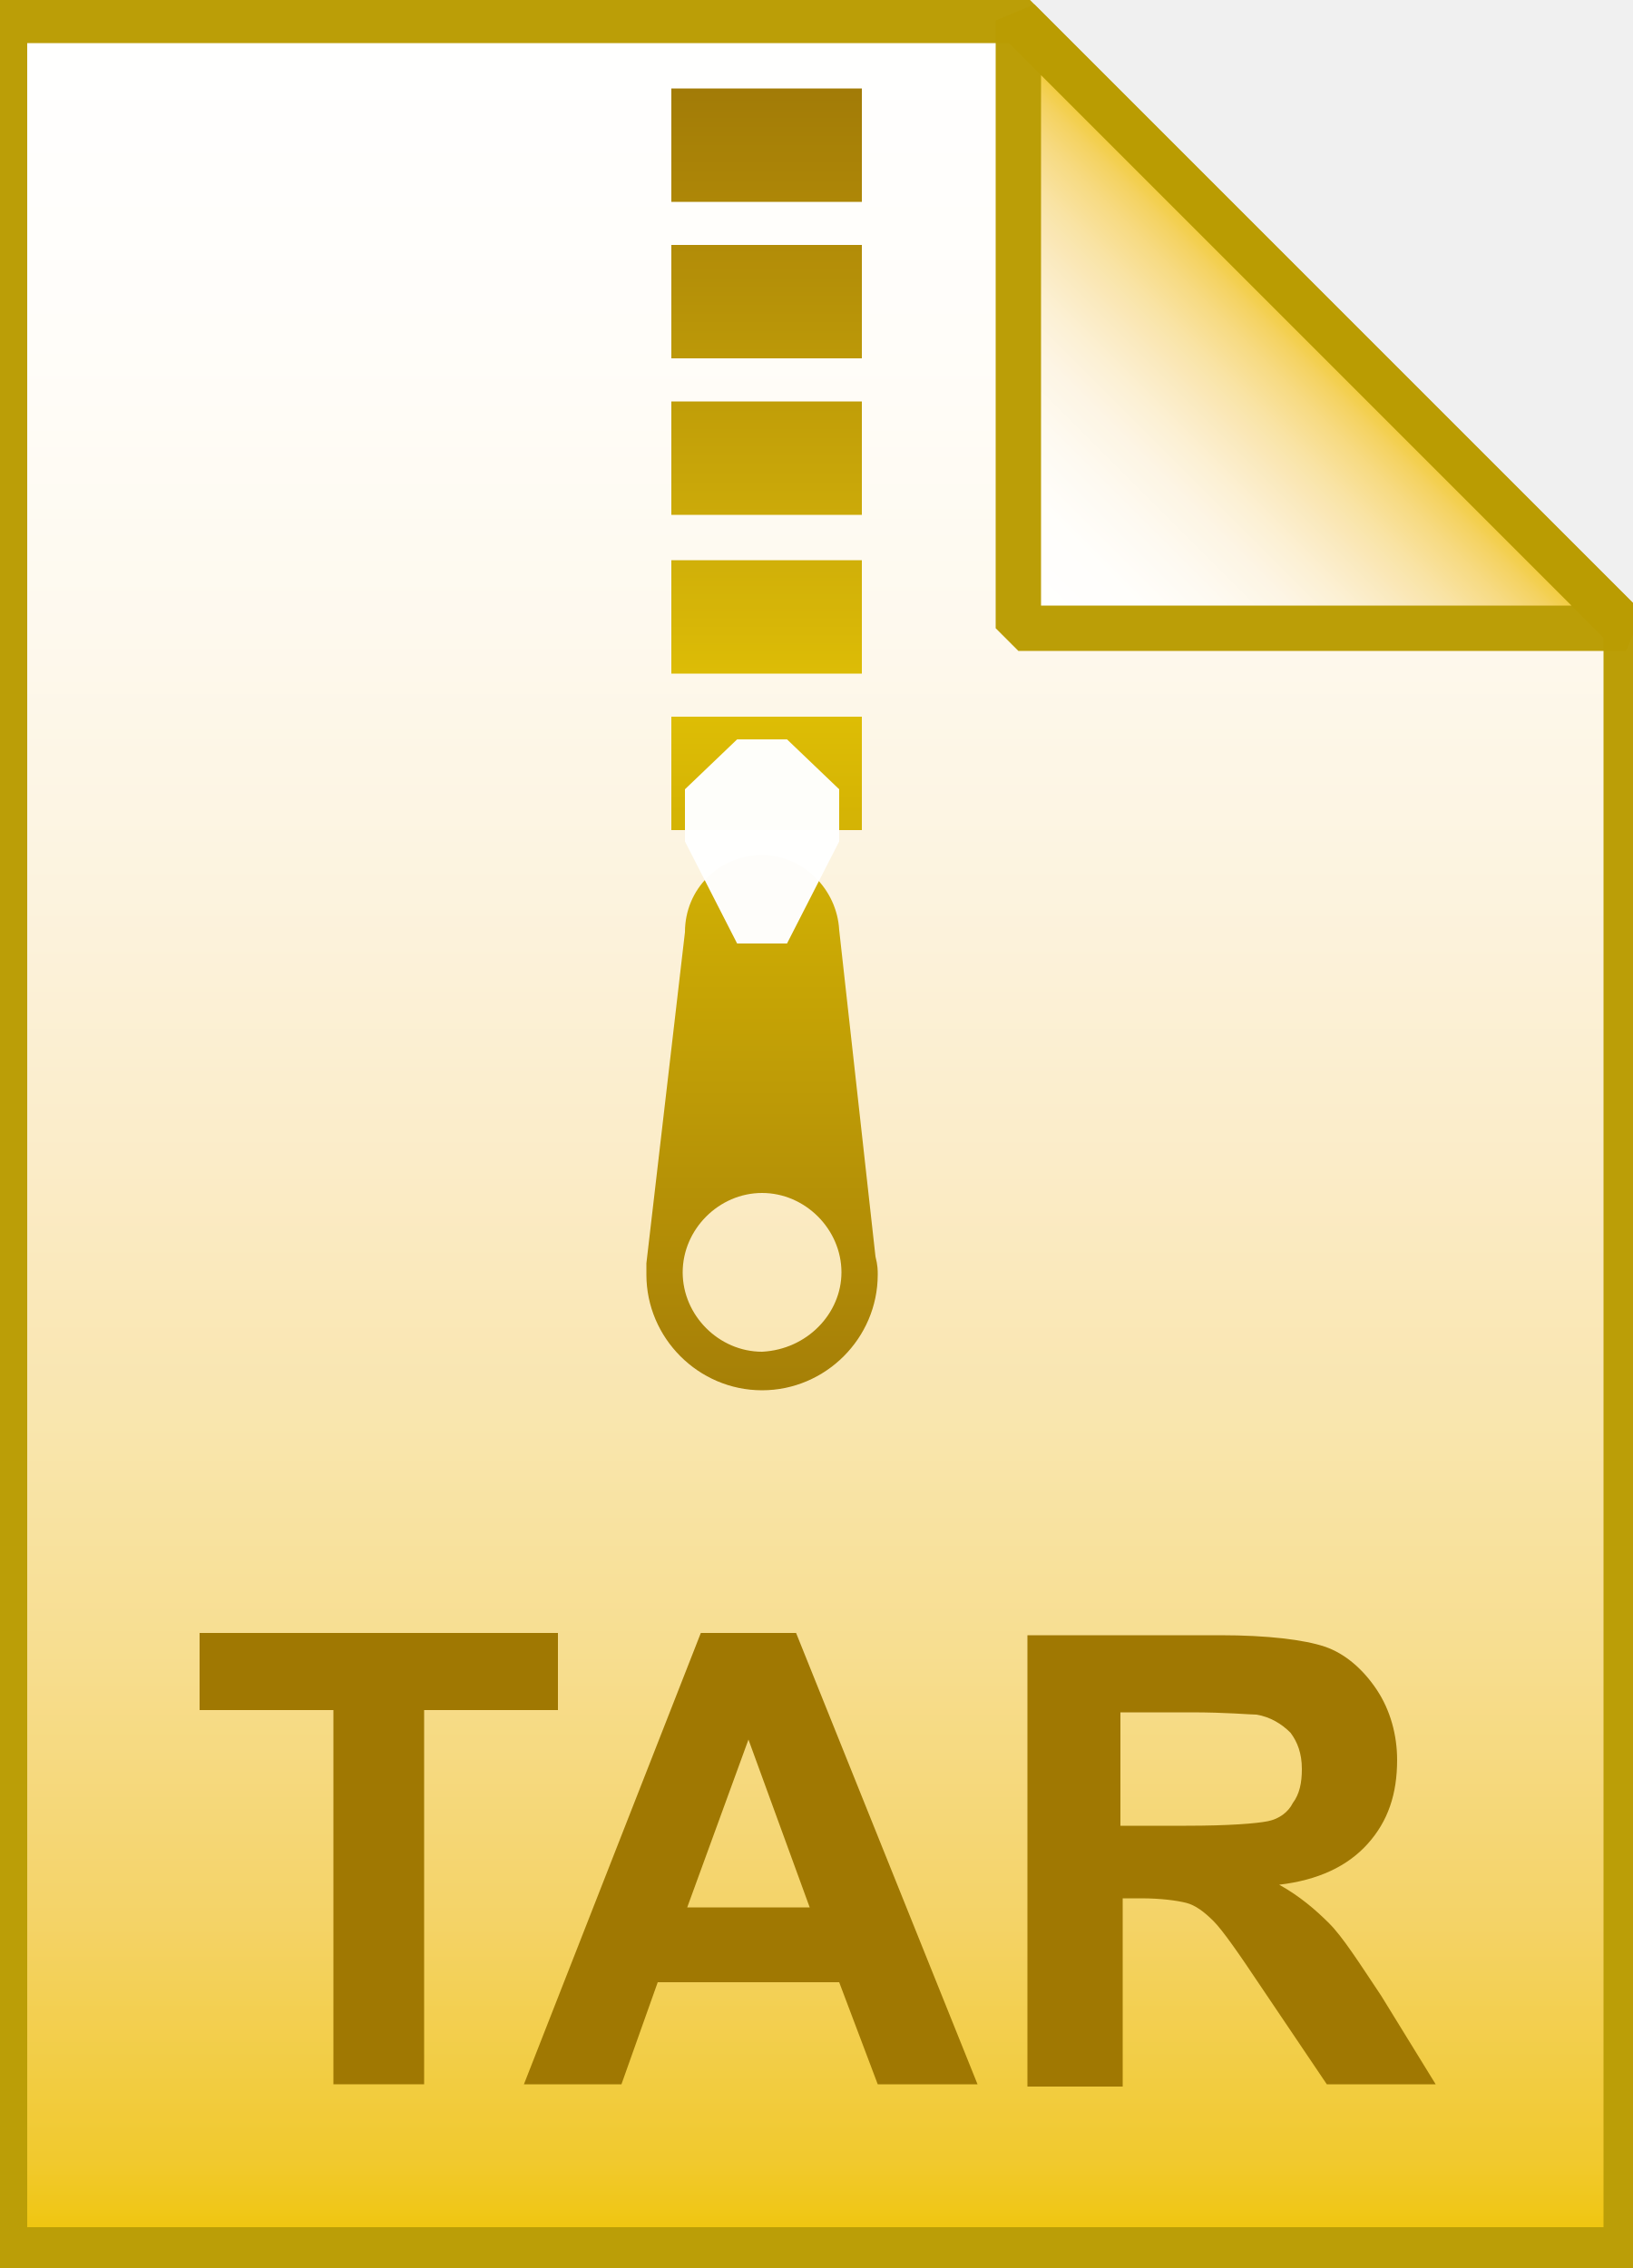
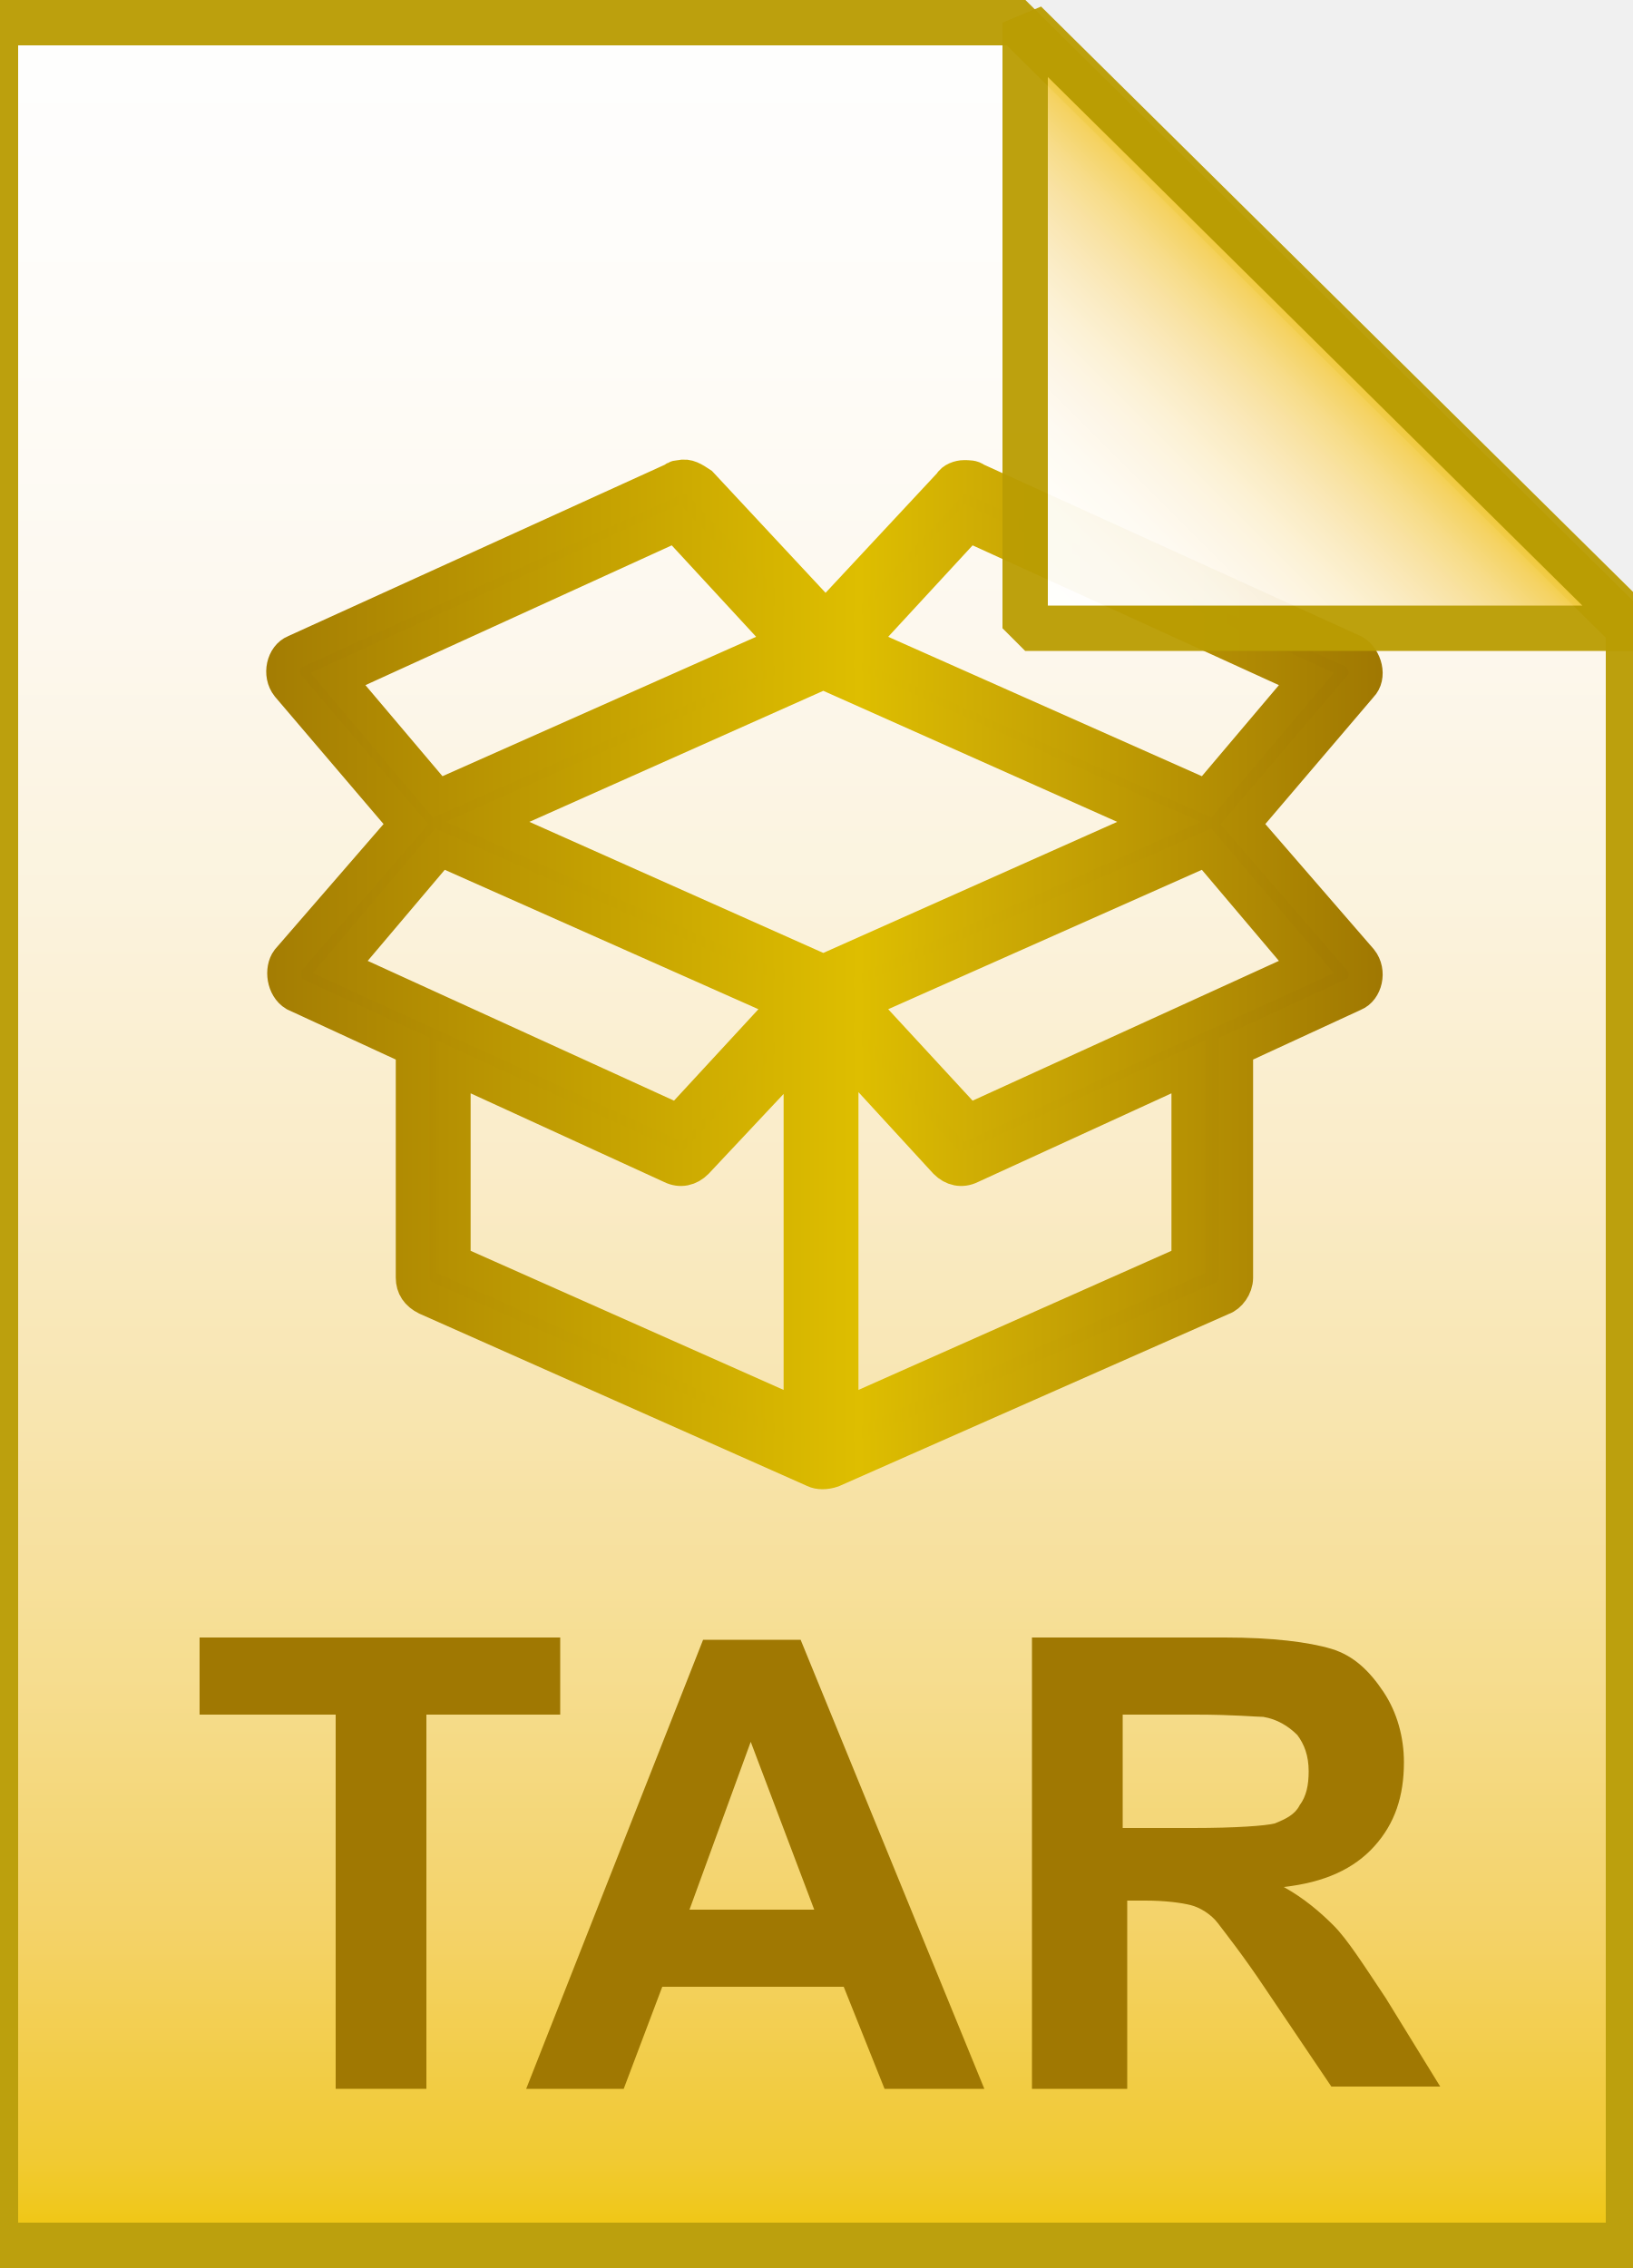
<svg xmlns="http://www.w3.org/2000/svg" version="1.1" id="Layer_1" x="0px" y="0px" viewBox="0 0 72 100" style="enable-background:new 0 0 72 100;" xml:space="preserve">
  <style type="text/css">
- 	.st0{opacity:0.98;}
+ 	.st0{opacity:0.95;}
	.st1{fill:url(#SVGID_1_);}
	.st2{fill-opacity:0;stroke:#BA9C02;stroke-width:2;}
	.st3{enable-background:new    ;}
	.st4{fill:#A07802;}
- 	.st5{fill:url(#SVGID_2_);}
- 	.st6{fill-opacity:0;stroke:#BA9C02;stroke-width:2;stroke-linejoin:bevel;}
- 	.st7{opacity:0.98;fill:url(#SVGID_3_);}
- 	.st8{opacity:0.98;fill:#FFFFFF;}
+ 	.st5{fill:url(#SVGID_2_);stroke:url(#SVGID_3_);stroke-width:1.5;stroke-miterlimit:10;}
+ 	.st6{fill:url(#SVGID_4_);}
+ 	.st7{fill-opacity:0;stroke:#BA9C02;stroke-width:2;stroke-linejoin:bevel;}
</style>
  <g class="st0">
-     <linearGradient id="SVGID_1_" gradientUnits="userSpaceOnUse" x1="36" y1="2.88" x2="36" y2="101.125" gradientTransform="matrix(1 0 0 -1 0 102)">
+     <linearGradient id="SVGID_1_" gradientUnits="userSpaceOnUse" x1="35.75" y1="2.995" x2="35.75" y2="101.001" gradientTransform="matrix(1 0 0 -1 0 102)">
      <stop offset="0" style="stop-color:#EFC402" />
      <stop offset="3.800000e-02" style="stop-color:#F1C829" />
      <stop offset="0.147" style="stop-color:#F4D264" />
      <stop offset="0.258" style="stop-color:#F7DC8B" />
      <stop offset="0.372" style="stop-color:#F9E5AC" />
      <stop offset="0.488" style="stop-color:#FBECC7" />
      <stop offset="0.606" style="stop-color:#FCF3DD" />
      <stop offset="0.728" style="stop-color:#FEF9EE" />
      <stop offset="0.856" style="stop-color:#FFFDF9" />
      <stop offset="1" style="stop-color:#FFFFFF" />
    </linearGradient>
-     <path class="st1" d="M44.9,0.9l26.8,26.8v71.5H0.2V0.9H44.9z" />
-     <path class="st2" d="M44.9,0.9l26.8,26.8v71.5H0.2V0.9H44.9z" />
+     <path class="st1" d="M44.8,1l27,26.7V99h-72V1H44.8z" />
+     <path class="st2" d="M44.8,1l27,26.7V99h-72V1H44.8z" />
  </g>
  <g class="st3">
-     <path class="st4" d="M14.7,91.9V75.4H8.8v-3.4h15.8v3.4h-5.9v16.5H14.7z" />
-     <path class="st4" d="M43.1,91.9h-4.4L37,87.4h-8l-1.6,4.5h-4.3l7.8-19.9h4.2L43.1,91.9z M35.7,84.1L33,76.7l-2.7,7.4H35.7z" />
-     <path class="st4" d="M45.3,91.9V72.1h8.5c2.1,0,3.7,0.2,4.6,0.5s1.7,1,2.3,1.9c0.6,0.9,0.9,2,0.9,3.1c0,1.5-0.4,2.7-1.3,3.7   c-0.9,1-2.2,1.6-3.9,1.8c0.9,0.5,1.6,1.1,2.2,1.7c0.6,0.6,1.3,1.7,2.3,3.2l2.4,3.9h-4.8l-2.9-4.3c-1-1.5-1.7-2.5-2.1-2.9   s-0.8-0.7-1.2-0.8c-0.4-0.1-1.1-0.2-2-0.2h-0.8v8.3H45.3z M49.3,80.5h3c1.9,0,3.1-0.1,3.6-0.2s0.9-0.4,1.1-0.8   c0.3-0.4,0.4-0.9,0.4-1.5c0-0.7-0.2-1.2-0.5-1.6c-0.4-0.4-0.9-0.7-1.5-0.8c-0.3,0-1.3-0.1-2.9-0.1h-3.1V80.5z" />
+     <path class="st4" d="M14.8,92.1V75.6H8.8v-3.4h15.9v3.4h-5.9v16.5H14.8z" />
+     <path class="st4" d="M43.4,92.1H39l-1.8-4.5h-8l-1.7,4.5h-4.3l7.8-19.8h4.3L43.4,92.1z M35.9,84.2l-2.8-7.4l-2.7,7.4H35.9z" />
+     <path class="st4" d="M45.5,92.1V72.2h8.5c2.1,0,3.7,0.2,4.7,0.5s1.7,1,2.3,1.9c0.6,0.9,0.9,2,0.9,3.1c0,1.5-0.4,2.7-1.3,3.7   c-0.9,1-2.2,1.6-4,1.8c0.9,0.5,1.6,1.1,2.2,1.7c0.6,0.6,1.3,1.7,2.3,3.2l2.4,3.9h-4.8l-2.9-4.3c-1-1.5-1.8-2.5-2.1-2.9   s-0.8-0.7-1.2-0.8c-0.4-0.1-1.1-0.2-2-0.2h-0.8v8.3H45.5z M49.6,80.6h3c1.9,0,3.2-0.1,3.6-0.2c0.5-0.2,0.9-0.4,1.1-0.8   c0.3-0.4,0.4-0.9,0.4-1.5c0-0.7-0.2-1.2-0.5-1.6c-0.4-0.4-0.9-0.7-1.5-0.8c-0.3,0-1.3-0.1-3-0.1h-3.2V80.6z" />
+   </g>
+   <g transform="translate(0,-952.3622)">
+     <linearGradient id="SVGID_2_" gradientUnits="userSpaceOnUse" x1="12.471" y1="995.277" x2="60.078" y2="995.277">
+       <stop offset="5.000000e-03" style="stop-color:#A47D03" />
+       <stop offset="0.533" style="stop-color:#DEBE00" />
+       <stop offset="0.639" style="stop-color:#CFAD04" />
+       <stop offset="1" style="stop-color:#A07802" />
+     </linearGradient>
+     <linearGradient id="SVGID_3_" gradientUnits="userSpaceOnUse" x1="11.721" y1="995.277" x2="60.828" y2="995.277">
+       <stop offset="5.000000e-03" style="stop-color:#A47D03" />
+       <stop offset="0.533" style="stop-color:#DEBE00" />
+       <stop offset="0.639" style="stop-color:#CFAD04" />
+       <stop offset="1" style="stop-color:#A07802" />
+     </linearGradient>
+     <path class="st5" d="M30,973.4c-0.1,0-0.2,0-0.3,0.1L13,981.1c-0.5,0.2-0.7,1-0.3,1.5l5.2,6.1l-5.2,6c-0.3,0.4-0.2,1.2,0.3,1.5   l5.2,2.4v10.1c0,0.4,0.2,0.7,0.6,0.9l17.1,7.6c0.2,0.1,0.5,0.1,0.8,0l17.2-7.6c0.3-0.1,0.6-0.5,0.6-0.9v-10.1l5.2-2.4   c0.5-0.2,0.7-1,0.3-1.5l-5.2-6l5.2-6.1c0.4-0.4,0.2-1.2-0.3-1.5l-16.7-7.6c-0.1-0.1-0.3-0.1-0.5-0.1c-0.2,0-0.5,0.1-0.6,0.3   l-5.5,5.9l-5.5-5.9C30.6,973.5,30.3,973.3,30,973.4L30,973.4z M29.8,975.5l4.8,5.2l-15.3,6.8l-4.4-5.2L29.8,975.5z M42.7,975.5   l14.9,6.8l-4.4,5.2l-15.3-6.8L42.7,975.5z M36.3,982l14.8,6.6l-14.8,6.6l-14.8-6.6L36.3,982z M19.4,989.8l15.3,6.8l-4.8,5.2   l-14.9-6.8L19.4,989.8z M53.2,989.8l4.4,5.2l-14.9,6.8l-4.8-5.2L53.2,989.8z M35.3,998.7v16.1l-15.3-6.8v-8.6l9.6,4.4   c0.4,0.2,0.8,0.1,1.1-0.2L35.3,998.7z M37.2,998.7l4.5,4.9c0.3,0.3,0.7,0.4,1.1,0.2l9.6-4.4v8.6l-15.3,6.8V998.7z" />
  </g>
  <g class="st0">
-     <linearGradient id="SVGID_2_" gradientUnits="userSpaceOnUse" x1="44.942" y1="74.326" x2="58.348" y2="87.733" gradientTransform="matrix(1 0 0 -1 0 102)">
+     <linearGradient id="SVGID_4_" gradientUnits="userSpaceOnUse" x1="45.344" y1="74.23" x2="58.844" y2="87.73" gradientTransform="matrix(1 0 0 -1 0 102)">
      <stop offset="5.000000e-03" style="stop-color:#FFFFFF" />
      <stop offset="0.234" style="stop-color:#FFFEFB" />
      <stop offset="0.369" style="stop-color:#FEFAF1" />
      <stop offset="0.481" style="stop-color:#FDF5E4" />
      <stop offset="0.579" style="stop-color:#FCF0D2" />
      <stop offset="0.669" style="stop-color:#FAE9BC" />
      <stop offset="0.752" style="stop-color:#F9E2A2" />
      <stop offset="0.831" style="stop-color:#F7DA83" />
      <stop offset="0.905" style="stop-color:#F4D15D" />
      <stop offset="0.975" style="stop-color:#F1C827" />
      <stop offset="1" style="stop-color:#EFC402" />
    </linearGradient>
-     <path class="st5" d="M44.9,0.9l26.8,26.8H44.9V0.9z" />
-     <path class="st6" d="M44.9,0.9l26.8,26.8H44.9V0.9z" />
+     <path class="st6" d="M45.2,1l27,26.7h-27V1z" />
+     <path class="st7" d="M45.2,1l27,26.7h-27V1z" />
  </g>
-   <linearGradient id="SVGID_3_" gradientUnits="userSpaceOnUse" x1="33.617" y1="40.689" x2="33.617" y2="98.148" gradientTransform="matrix(1 0 0 -1 0 102)">
-     <stop offset="5.000000e-03" style="stop-color:#A47D03" />
-     <stop offset="0.533" style="stop-color:#DEBE00" />
-     <stop offset="0.639" style="stop-color:#CFAD04" />
-     <stop offset="1" style="stop-color:#A07802" />
-   </linearGradient>
-   <path class="st7" d="M38,15.8h-8.4v-5H38V15.8z M38,24.7h-8.4v5H38V24.7z M38,3.9h-8.4v5H38V3.9z M38,17.7h-8.4v5H38V17.7z M38,31.6  h-8.4v5H38V31.6z M38.7,56.2c0,2.8-2.3,5.1-5.1,5.1s-5.1-2.3-5.1-5.1c0-0.2,0-0.3,0-0.5l0,0l1.7-14.6c0-1.9,1.5-3.4,3.4-3.4  c1.8,0,3.3,1.5,3.4,3.3l0,0l1.6,14.4C38.7,55.8,38.7,56,38.7,56.2z M37.1,56.1c0-1.9-1.6-3.5-3.5-3.5c-1.9,0-3.5,1.6-3.5,3.5  c0,1.9,1.6,3.5,3.5,3.5C35.6,59.5,37.1,57.9,37.1,56.1z" />
-   <path class="st8" d="M32.5,41.6l-2.3-4.5v-2.3l2.3-2.2h2.2l2.3,2.2v2.3l-2.3,4.5H32.5z" />
</svg>
